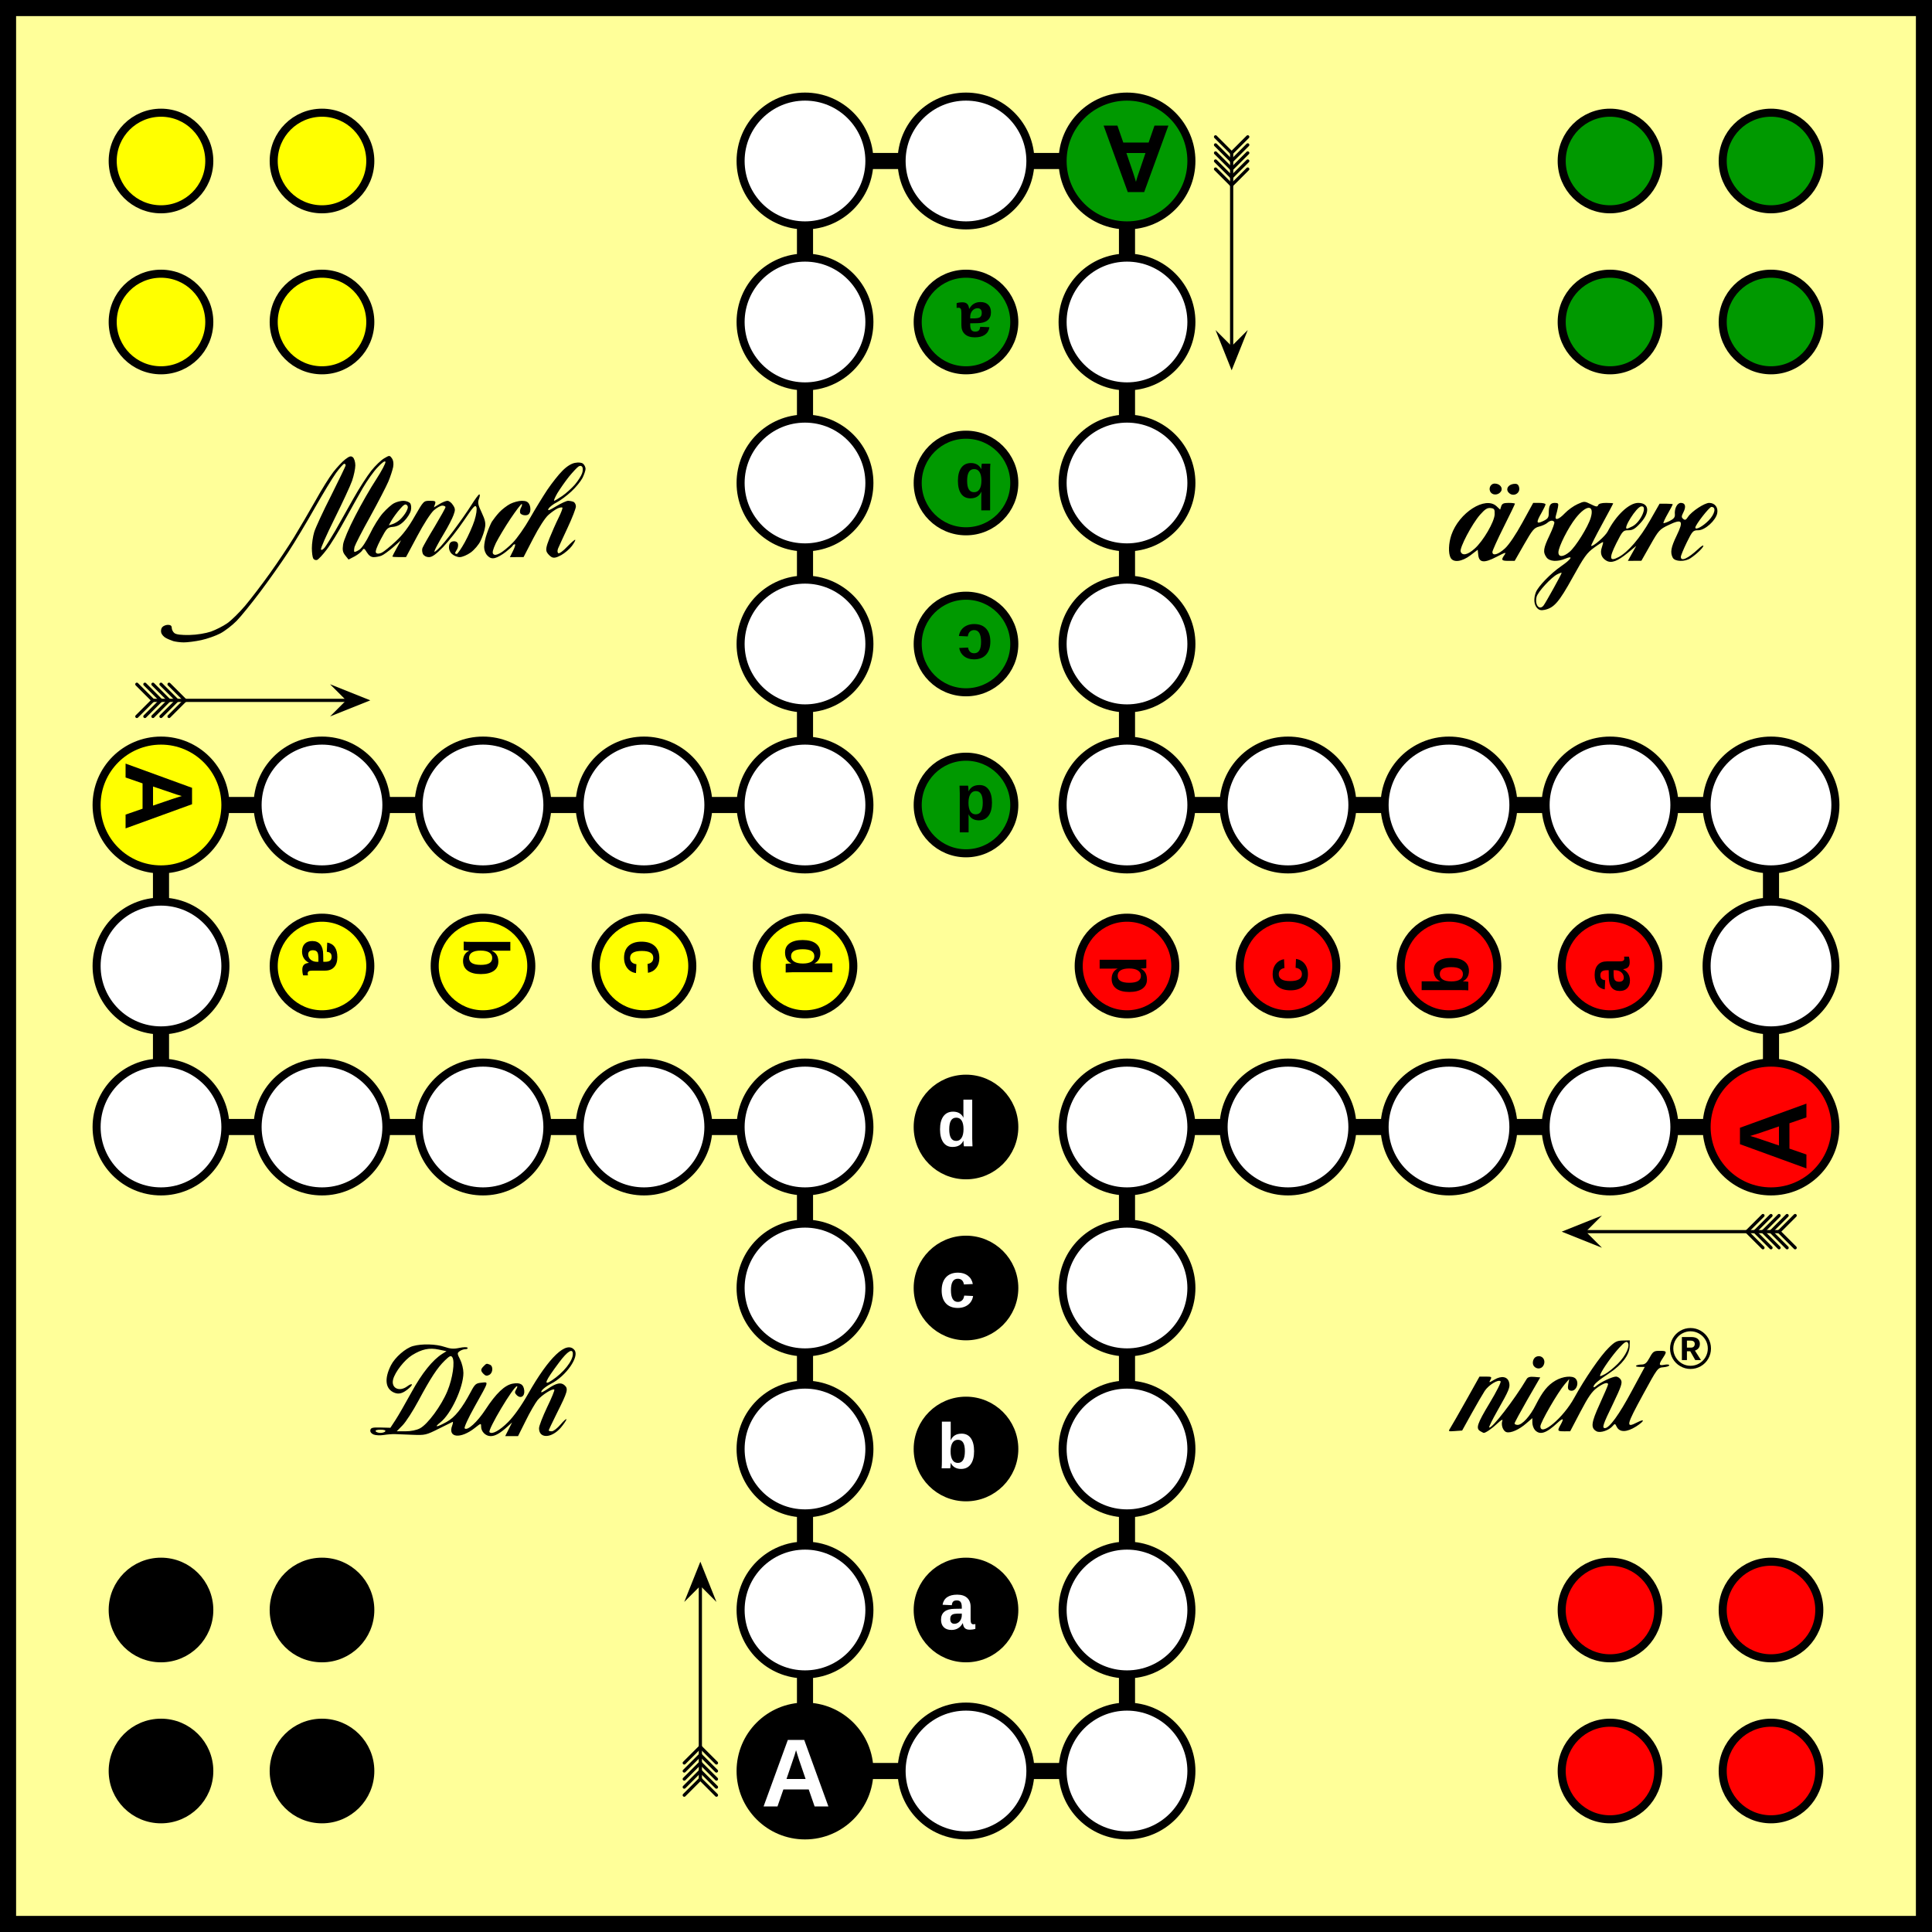
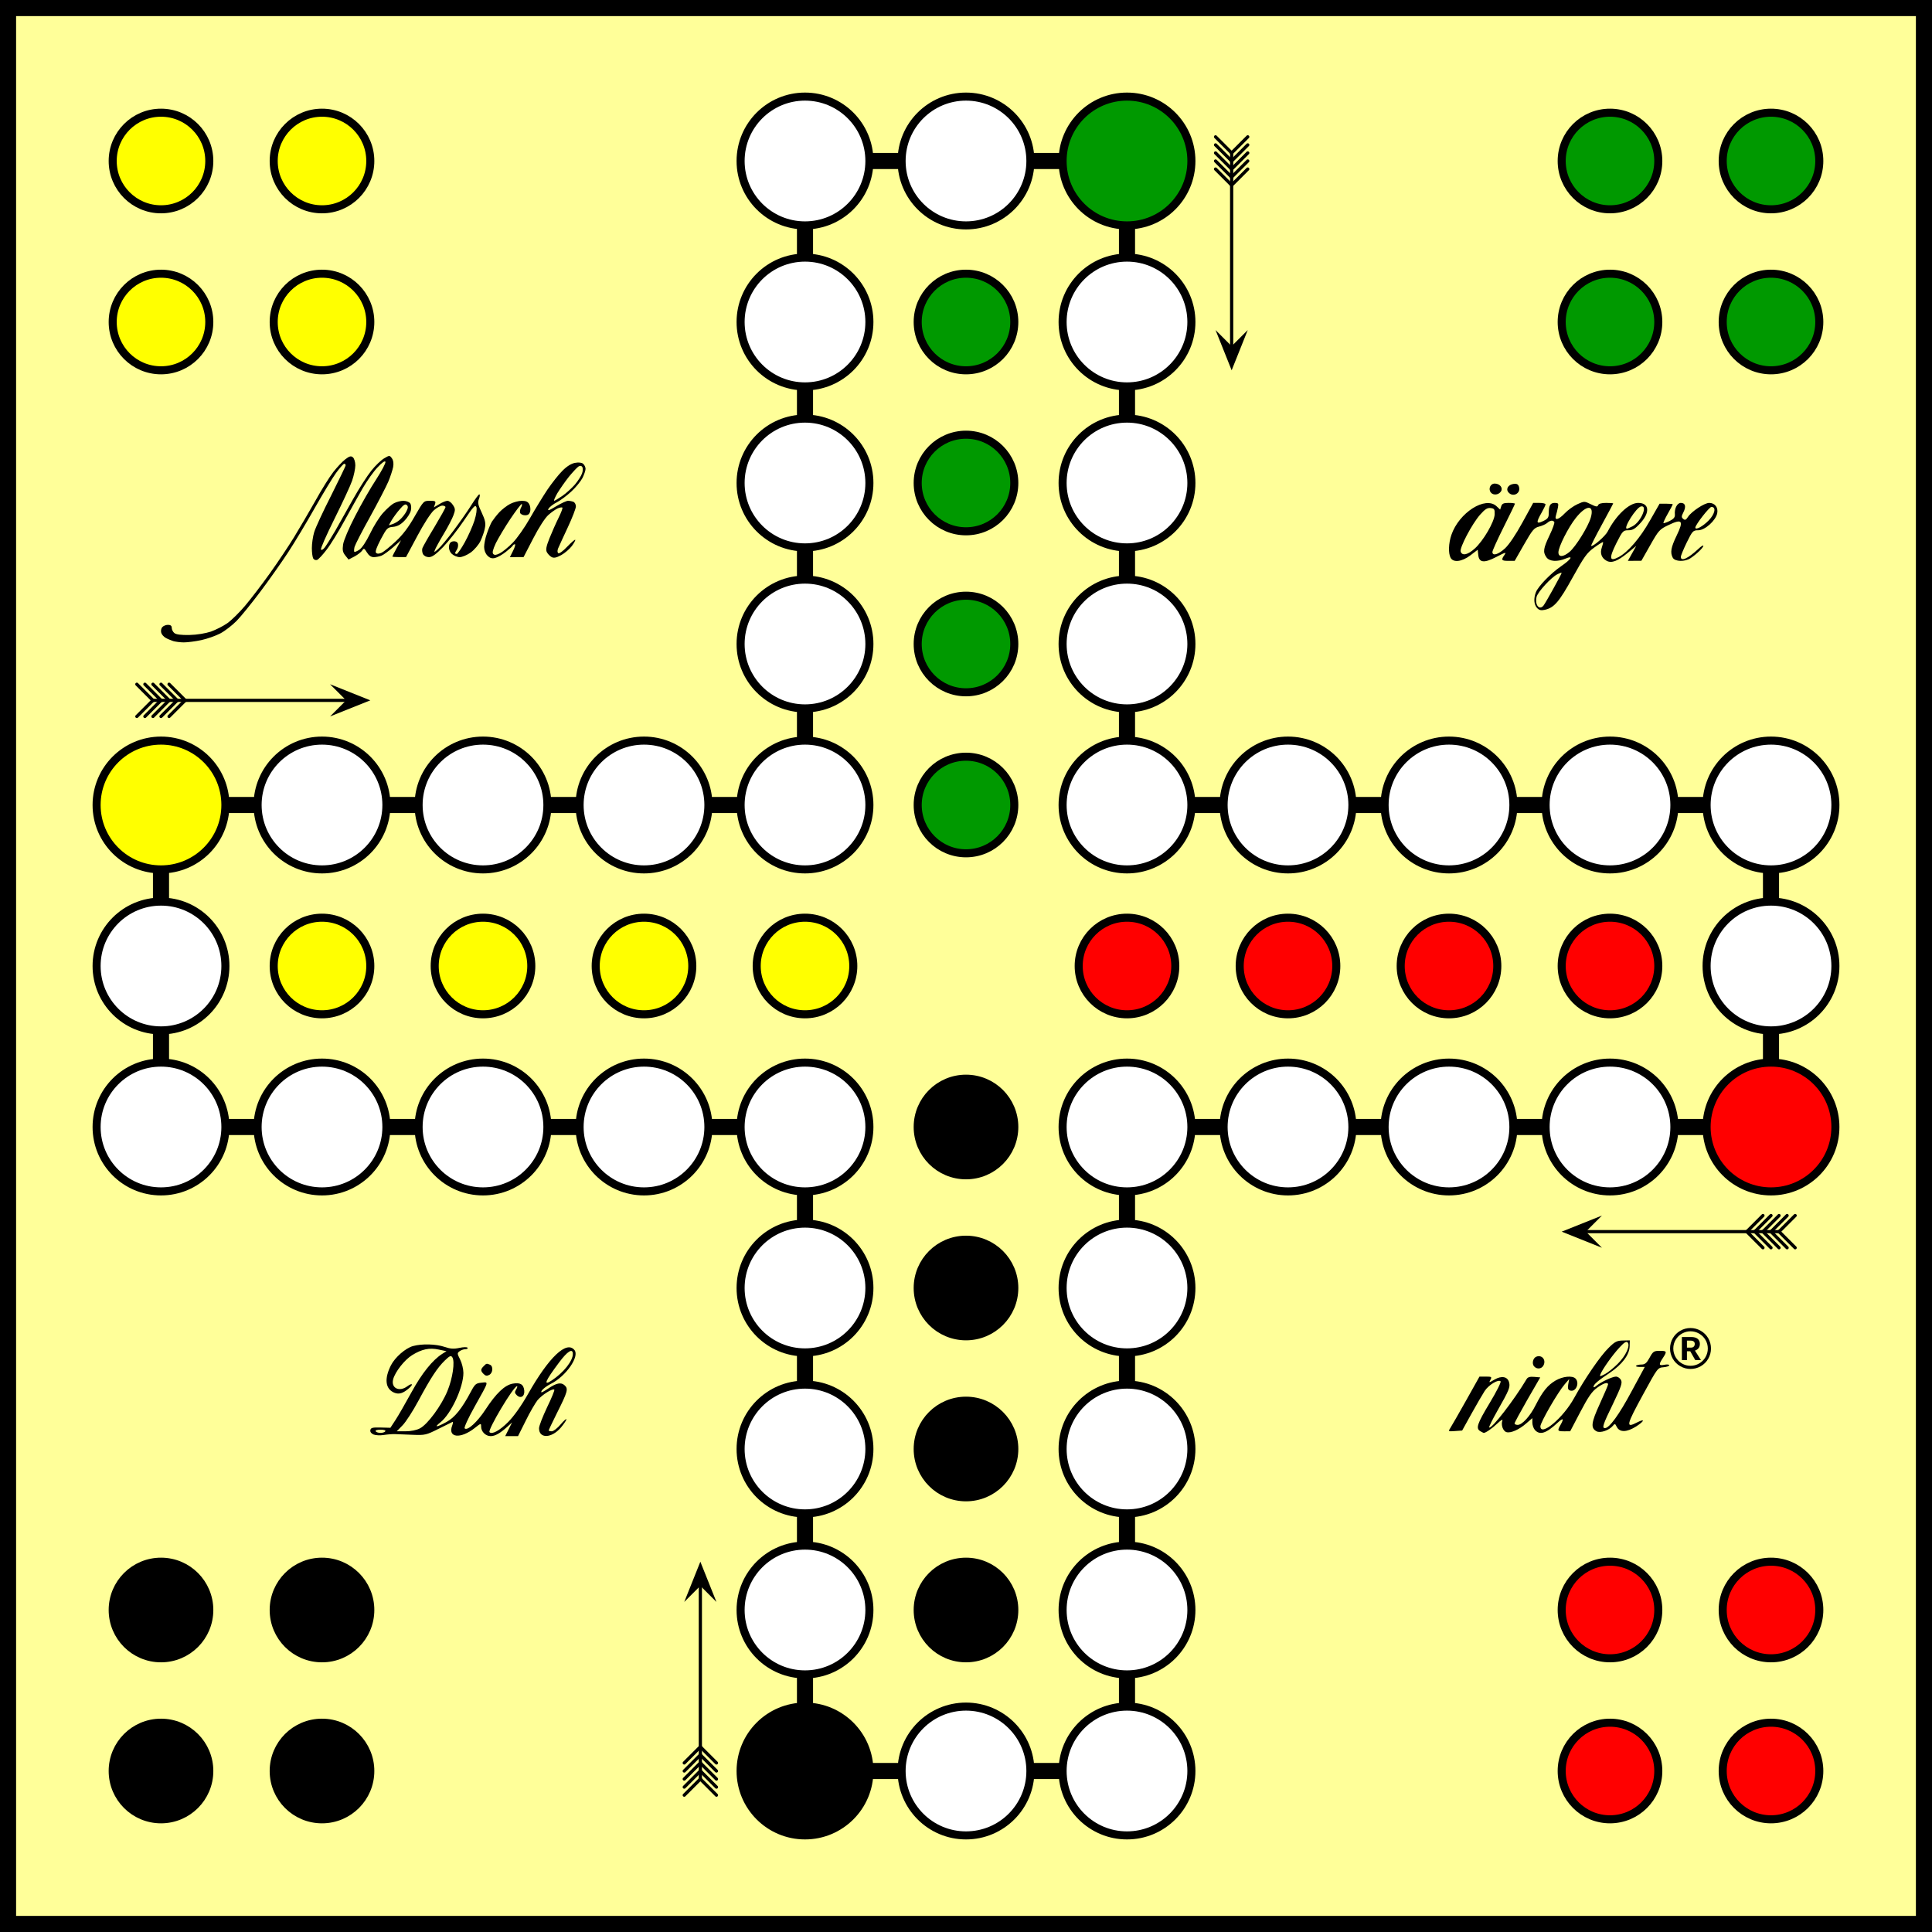
<svg xmlns="http://www.w3.org/2000/svg" xmlns:xlink="http://www.w3.org/1999/xlink" width="1200px" height="1200px" viewBox="0 0 1200 1200" version="1.1" id="svg1620">
  <defs id="defs1355">
    <marker orient="auto" style="overflow:visible" id="Arrow" refX="-12" refY="0" markerUnits="userSpaceOnUse">
      <path style="fill:#000000; stroke:none;" d="M 0,0 L -60,-15 -45,0 -60,15 z" id="path1352" />
    </marker>
  </defs>
  <rect x="0" y="0" width="1200" height="1200" style="fill:#000000; stroke:none;" id="rect1357" />
-   <rect x="10" y="10" width="1180" height="1180" style="fill:#FFFF99; stroke:none;" id="rect1359" />
+   <rect x="10" y="10" width="1180" height="1180" style="fill:#ffff99;stroke:none" id="rect1359" />
  <g style="display:none;" id="g1388">
    <circle id="Feld1" cx="0" xy="0" r="40" style="stroke:#000000; stroke-width:5;" />
    <circle id="Feld2" cx="0" xy="0" r="30" style="stroke:#000000; stroke-width:5;" />
    <g id="Pfeil" style="fill:none; stroke:#000000; stroke-linecap:round; stroke-width:2;">
      <polygon style="fill:#000000; stroke:none;" points="0,0 -10,25 0,15 10,25" id="polygon1363" />
      <line x1="0" y1="10" x2="" y2="135" id="line1365" />
      <line x1="0" y1="115" x2="-10" y2="125" id="line1367" />
      <line x1="0" y1="120" x2="-10" y2="130" id="line1369" />
      <line x1="0" y1="125" x2="-10" y2="135" id="line1371" />
      <line x1="0" y1="130" x2="-10" y2="140" id="line1373" />
      <line x1="0" y1="135" x2="-10" y2="145" id="line1375" />
      <line x1="0" y1="115" x2="10" y2="125" id="line1377" />
      <line x1="0" y1="120" x2="10" y2="130" id="line1379" />
      <line x1="0" y1="125" x2="10" y2="135" id="line1381" />
      <line x1="0" y1="130" x2="10" y2="140" id="line1383" />
      <line x1="0" y1="135" x2="10" y2="145" id="line1385" />
    </g>
  </g>
  <g transform="translate(600,600)" id="g1618">
    <polygon points="100,-100 500,-100 500,100 100,100 100,500 -100,500 -100,100 -500,100 -500,-100 -100,-100 -100,-500 100,-500" style="fill:none; stroke:#000000; stroke-width:10;" id="polygon1390" />
    <g id="g1444">
      <use x="0" y="500" xlink:href="#Feld1" style="fill:#FFFFFF;" id="use1392" />
      <use x="-100" y="500" xlink:href="#Feld1" style="fill:#000000;" id="use1394" />
      <use x="-100" y="400" xlink:href="#Feld1" style="fill:#FFFFFF;" id="use1396" />
      <use x="-100" y="300" xlink:href="#Feld1" style="fill:#FFFFFF;" id="use1398" />
      <use x="-100" y="200" xlink:href="#Feld1" style="fill:#FFFFFF;" id="use1400" />
      <use x="-100" y="100" xlink:href="#Feld1" style="fill:#FFFFFF;" id="use1402" />
      <use x="-200" y="100" xlink:href="#Feld1" style="fill:#FFFFFF;" id="use1404" />
      <use x="-300" y="100" xlink:href="#Feld1" style="fill:#FFFFFF;" id="use1406" />
      <use x="-400" y="100" xlink:href="#Feld1" style="fill:#FFFFFF;" id="use1408" />
      <use x="-500" y="100" xlink:href="#Feld1" style="fill:#FFFFFF;" id="use1410" />
      <use x="-400" y="400" xlink:href="#Feld2" style="fill:#000000;" id="use1412" />
      <use x="-400" y="500" xlink:href="#Feld2" style="fill:#000000;" id="use1414" />
      <use x="-500" y="400" xlink:href="#Feld2" style="fill:#000000;" id="use1416" />
      <use x="-500" y="500" xlink:href="#Feld2" style="fill:#000000;" id="use1418" />
      <use x="0" y="400" xlink:href="#Feld2" style="fill:#000000;" id="use1420" />
      <use x="0" y="300" xlink:href="#Feld2" style="fill:#000000;" id="use1422" />
      <use x="0" y="200" xlink:href="#Feld2" style="fill:#000000;" id="use1424" />
      <use x="0" y="100" xlink:href="#Feld2" style="fill:#000000;" id="use1426" />
      <use x="-165" y="370" xlink:href="#Pfeil" id="use1428" />
-       <text style="font-weight:bold;font-size:40px;font-family:Arial, sans-serif;text-anchor:middle;fill:#ffffff;stroke:none" id="text1442">
-         <tspan style="font-size:60px" x="-100" y="522" id="tspan1430">A</tspan>
-         <tspan x="0" y="412" id="tspan1432">a</tspan>
-         <tspan x="0" y="312" id="tspan1434">b</tspan>
-         <tspan x="0" y="212" id="tspan1436">c</tspan>
-         <tspan x="0" y="112" id="tspan1438">d</tspan>
-         <tspan style="font-size:50px;fill:#000000" x="-450" y="465" id="tspan1440" />
-       </text>
    </g>
    <g transform="rotate(90)" id="g1498">
      <use x="0" y="500" xlink:href="#Feld1" style="fill:#FFFFFF;" id="use1446" />
      <use x="-100" y="500" xlink:href="#Feld1" style="fill:#FFFF00;" id="use1448" />
      <use x="-100" y="400" xlink:href="#Feld1" style="fill:#FFFFFF;" id="use1450" />
      <use x="-100" y="300" xlink:href="#Feld1" style="fill:#FFFFFF;" id="use1452" />
      <use x="-100" y="200" xlink:href="#Feld1" style="fill:#FFFFFF;" id="use1454" />
      <use x="-100" y="100" xlink:href="#Feld1" style="fill:#FFFFFF;" id="use1456" />
      <use x="-200" y="100" xlink:href="#Feld1" style="fill:#FFFFFF;" id="use1458" />
      <use x="-300" y="100" xlink:href="#Feld1" style="fill:#FFFFFF;" id="use1460" />
      <use x="-400" y="100" xlink:href="#Feld1" style="fill:#FFFFFF;" id="use1462" />
      <use x="-500" y="100" xlink:href="#Feld1" style="fill:#FFFFFF;" id="use1464" />
      <use x="-400" y="400" xlink:href="#Feld2" style="fill:#FFFF00;" id="use1466" />
      <use x="-400" y="500" xlink:href="#Feld2" style="fill:#FFFF00;" id="use1468" />
      <use x="-500" y="400" xlink:href="#Feld2" style="fill:#FFFF00;" id="use1470" />
      <use x="-500" y="500" xlink:href="#Feld2" style="fill:#FFFF00;" id="use1472" />
      <use x="0" y="400" xlink:href="#Feld2" style="fill:#FFFF00;" id="use1474" />
      <use x="0" y="300" xlink:href="#Feld2" style="fill:#FFFF00;" id="use1476" />
      <use x="0" y="200" xlink:href="#Feld2" style="fill:#FFFF00;" id="use1478" />
      <use x="0" y="100" xlink:href="#Feld2" style="fill:#FFFF00;" id="use1480" />
      <use x="-165" y="370" xlink:href="#Pfeil" id="use1482" />
-       <text style="font-weight:bold;font-size:40px;font-family:Arial, sans-serif;text-anchor:middle;fill:#000000;stroke:none" id="text1496">
-         <tspan style="font-size:60px" x="-100" y="522" id="tspan1484">A</tspan>
-         <tspan x="0" y="412" id="tspan1486">a</tspan>
-         <tspan x="0" y="312" id="tspan1488">b</tspan>
-         <tspan x="0" y="212" id="tspan1490">c</tspan>
-         <tspan x="0" y="112" id="tspan1492">d</tspan>
-         <tspan style="font-size:50px" x="-450" y="465" id="tspan1494" />
-       </text>
    </g>
    <g transform="rotate(180)" id="g1552">
      <use x="0" y="500" xlink:href="#Feld1" style="fill:#FFFFFF;" id="use1500" />
      <use x="-100" y="500" xlink:href="#Feld1" style="fill:#009900;" id="use1502" />
      <use x="-100" y="400" xlink:href="#Feld1" style="fill:#FFFFFF;" id="use1504" />
      <use x="-100" y="300" xlink:href="#Feld1" style="fill:#FFFFFF;" id="use1506" />
      <use x="-100" y="200" xlink:href="#Feld1" style="fill:#FFFFFF;" id="use1508" />
      <use x="-100" y="100" xlink:href="#Feld1" style="fill:#FFFFFF;" id="use1510" />
      <use x="-200" y="100" xlink:href="#Feld1" style="fill:#FFFFFF;" id="use1512" />
      <use x="-300" y="100" xlink:href="#Feld1" style="fill:#FFFFFF;" id="use1514" />
      <use x="-400" y="100" xlink:href="#Feld1" style="fill:#FFFFFF;" id="use1516" />
      <use x="-500" y="100" xlink:href="#Feld1" style="fill:#FFFFFF;" id="use1518" />
      <use x="-400" y="400" xlink:href="#Feld2" style="fill:#009900;" id="use1520" />
      <use x="-400" y="500" xlink:href="#Feld2" style="fill:#009900;" id="use1522" />
      <use x="-500" y="400" xlink:href="#Feld2" style="fill:#009900;" id="use1524" />
      <use x="-500" y="500" xlink:href="#Feld2" style="fill:#009900;" id="use1526" />
      <use x="0" y="400" xlink:href="#Feld2" style="fill:#009900;" id="use1528" />
      <use x="0" y="300" xlink:href="#Feld2" style="fill:#009900;" id="use1530" />
      <use x="0" y="200" xlink:href="#Feld2" style="fill:#009900;" id="use1532" />
      <use x="0" y="100" xlink:href="#Feld2" style="fill:#009900;" id="use1534" />
      <use x="-165" y="370" xlink:href="#Pfeil" id="use1536" />
-       <text style="font-weight:bold;font-size:40px;font-family:Arial, sans-serif;text-anchor:middle;fill:#000000;stroke:none" id="text1550">
-         <tspan style="font-size:60px" x="-100" y="522" id="tspan1538">A</tspan>
-         <tspan x="0" y="412" id="tspan1540">a</tspan>
-         <tspan x="0" y="312" id="tspan1542">b</tspan>
-         <tspan x="0" y="212" id="tspan1544">c</tspan>
-         <tspan x="0" y="112" id="tspan1546">d</tspan>
-         <tspan style="font-size:50px" x="-450" y="465" id="tspan1548" />
-       </text>
    </g>
    <g transform="rotate(270)" id="g1606">
      <use x="0" y="500" xlink:href="#Feld1" style="fill:#FFFFFF;" id="use1554" />
      <use x="-100" y="500" xlink:href="#Feld1" style="fill:#FF0000;" id="use1556" />
      <use x="-100" y="400" xlink:href="#Feld1" style="fill:#FFFFFF;" id="use1558" />
      <use x="-100" y="300" xlink:href="#Feld1" style="fill:#FFFFFF;" id="use1560" />
      <use x="-100" y="200" xlink:href="#Feld1" style="fill:#FFFFFF;" id="use1562" />
      <use x="-100" y="100" xlink:href="#Feld1" style="fill:#FFFFFF;" id="use1564" />
      <use x="-200" y="100" xlink:href="#Feld1" style="fill:#FFFFFF;" id="use1566" />
      <use x="-300" y="100" xlink:href="#Feld1" style="fill:#FFFFFF;" id="use1568" />
      <use x="-400" y="100" xlink:href="#Feld1" style="fill:#FFFFFF;" id="use1570" />
      <use x="-500" y="100" xlink:href="#Feld1" style="fill:#FFFFFF;" id="use1572" />
      <use x="-400" y="400" xlink:href="#Feld2" style="fill:#FF0000;" id="use1574" />
      <use x="-400" y="500" xlink:href="#Feld2" style="fill:#FF0000;" id="use1576" />
      <use x="-500" y="400" xlink:href="#Feld2" style="fill:#FF0000;" id="use1578" />
      <use x="-500" y="500" xlink:href="#Feld2" style="fill:#FF0000;" id="use1580" />
      <use x="0" y="400" xlink:href="#Feld2" style="fill:#FF0000;" id="use1582" />
      <use x="0" y="300" xlink:href="#Feld2" style="fill:#FF0000;" id="use1584" />
      <use x="0" y="200" xlink:href="#Feld2" style="fill:#FF0000;" id="use1586" />
      <use x="0" y="100" xlink:href="#Feld2" style="fill:#FF0000;" id="use1588" />
      <use x="-165" y="370" xlink:href="#Pfeil" id="use1590" />
-       <text style="font-weight:bold;font-size:40px;font-family:Arial, sans-serif;text-anchor:middle;fill:#000000;stroke:none" id="text1604">
-         <tspan style="font-size:60px" x="-100" y="522" id="tspan1592">A</tspan>
-         <tspan x="0" y="412" id="tspan1594">a</tspan>
-         <tspan x="0" y="312" id="tspan1596">b</tspan>
-         <tspan x="0" y="212" id="tspan1598">c</tspan>
-         <tspan x="0" y="112" id="tspan1600">d</tspan>
-         <tspan style="font-size:50px" x="-450" y="465" id="tspan1602" />
-       </text>
    </g>
    <path transform="translate(-500,-318)" style="fill:#000000" d="M 14.18,117 C 11.98,117 9.032,116.6 7.622,116.2 6.208,115.7 4.105,114.9 2.937,114.2 1.769,113.6 0.521,112.2 0.164,111.1 -0.195,109.9 0.056,108.4 0.719,107.6 1.381,106.8 2.993,106.1 4.3,106.1 5.958,106.1 6.678,106.7 6.678,108 6.678,109 7.398,110.5 8.292,111.2 9.372,112.1 12.44,112.5 17.68,112.4 22.43,112.3 27.62,111.4 30.99,110.3 34.03,109.2 38.61,106.9 41.17,105.1 43.73,103.3 48.72,98.41 52.27,94.2 55.82,89.99 62.73,80.95 67.62,74.11 72.52,67.26 79.29,57.14 82.67,51.61 86.05,46.08 91.98,35.93 95.88,29.06 99.68,22.18 104.7,14.15 107,11.2 109.3,8.264 112.6,4.714 114.4,3.334 117.1,1.274 118,1.044 119.2,2.054 120,2.754 120.7,4.934 120.7,7.024 120.7,9.064 119.8,13.37 118.7,16.58 117.6,19.79 112.6,30.49 107.7,40.35 102.8,50.23 98.98,58.76 99.38,59.31 99.68,59.89 100.8,59.29 101.8,57.94 102.8,56.62 105.7,51.95 108.3,47.55 110.8,43.15 115.8,34.27 119.4,27.84 123,21.39 128.1,13.54 130.6,10.38 133.1,7.244 136.7,3.774 138.6,2.684 141.9,0.744 142,0.734 143.4,2.634 144.3,3.914 144.6,5.714 144.2,8.054 143.8,9.974 142.5,14.07 141.2,17.13 139.9,20.2 134.8,30.02 129.9,38.94 124.9,47.87 120.6,56.32 120.2,57.73 119.9,59.14 119.8,60.49 120.1,60.75 120.3,61 121.7,60.42 123.2,59.45 124.8,58.39 127.4,54.47 129.8,49.56 131.9,45.09 135.5,39.3 137.8,36.71 140.1,34.11 143.2,31.33 144.8,30.53 146.3,29.72 148.9,29.06 150.5,29.06 152.1,29.06 154,29.72 154.7,30.52 155.4,31.42 155.6,33.15 155.2,35.07 154.8,36.77 153,39.69 151.1,41.55 148.8,43.91 146.7,45.02 144.1,45.24 140.7,45.53 140.2,46.01 136.5,52.96 133.9,57.97 132.9,60.7 133.6,61.38 134.3,62.07 135.4,62.04 137.1,61.3 138.4,60.69 142.3,57.52 145.8,54.24 150.3,50.08 153.8,45.37 157.6,38.66 163.1,29.12 163.1,29.06 167,29.06 170.4,29.06 170.8,29.29 170.2,31.09 L 169.5,33.12 172.9,31.1 C 174.7,29.98 177,29.07 177.9,29.06 178.9,29.06 180.4,30.22 181.3,31.64 182.8,33.88 182.9,34.7 181.7,37.88 181,39.9 178.3,45.19 175.6,49.64 172.9,54.09 170.5,58.59 170.1,59.64 169.5,61.23 169.8,61.14 172.1,59.05 173.7,57.68 178,52.5 181.7,47.55 185.4,42.6 190.4,35.51 192.7,31.81 195,28.1 197.3,25.06 197.7,25.06 198.2,25.06 198.1,26.31 197.5,27.84 196.6,30.15 196.9,31.58 199.2,36.39 201.3,40.9 201.8,42.97 201.2,45.86 200.9,47.89 199.6,51.5 198.5,53.89 197.4,56.3 194.6,59.53 192.4,61.14 190.2,62.74 187.1,64.05 185.5,64.05 184,64.05 181.8,63.12 180.6,61.99 179.3,60.69 178.7,58.94 178.9,57.24 179.1,55.33 179.9,54.46 181.5,54.23 182.9,54.03 184,54.55 184.4,55.61 184.7,56.55 184.5,58.15 183.9,59.17 183.2,60.19 182.7,61.25 182.7,61.54 182.7,61.82 183.1,62.05 183.7,62.05 184.2,62.05 186.5,58.79 188.7,54.8 190.9,50.81 193.6,44.74 194.7,41.3 195.9,37.5 196.3,34.25 195.9,33.01 195.2,31.28 194.1,32.51 188.2,41.26 184.4,46.92 178.5,54.36 175.2,57.8 170.7,62.39 168.4,64.05 166.4,64.05 164.8,64.05 163.4,63.29 162.7,62.12 162.2,61.06 162,59.37 162.4,58.37 162.8,57.37 166.1,51.47 169.9,45.25 173.6,39.04 176.7,33.53 176.7,33 176.7,32.48 175.8,32.05 174.7,32.05 173.7,32.05 171.3,33.35 169.5,34.94 167.6,36.57 163.1,43.54 159.2,50.92 L 152.2,64 148,64.03 C 145.6,64.04 143.7,63.88 143.7,63.68 143.7,63.47 144.9,61.11 146.4,58.43 L 149.1,53.55 144.2,57.91 C 141.4,60.31 138.2,62.67 136.9,63.16 135.6,63.65 133.5,64.05 132.1,64.05 130.5,64.05 129.1,63.08 127.9,61.11 126.3,58.5 126,58.36 125,59.88 124.4,60.82 122.3,62.48 120.3,63.57 L 116.5,65.55 114.5,63.06 C 112.9,61.06 112.6,59.7 113.1,56.16 113.5,53.59 116.6,46.23 120.6,38.52 124.3,31.26 130.2,20.99 133.7,15.7 137.1,10.41 139.7,5.524 139.4,4.824 139.1,4.034 137.3,5.294 134.6,8.194 132.1,10.74 128,16.6 125.3,21.2 122.7,25.8 117.5,34.95 113.9,41.55 110.3,48.15 105.4,56.17 102.9,59.38 100.5,62.58 97.78,65.46 96.98,65.77 96.18,66.09 95.08,65.71 94.59,64.95 94.11,64.18 93.7,61.27 93.7,58.48 93.69,55.69 94.34,51.19 95.16,48.48 95.98,45.77 100.7,35.53 105.7,25.74 110.6,15.94 114.7,7.504 114.7,6.994 114.7,6.474 114.3,6.054 113.8,6.054 113.3,6.054 111,8.644 108.7,11.8 106.4,14.97 100.5,24.76 95.49,33.55 90.54,42.35 83.11,54.72 78.97,61.05 74.83,67.37 67.01,78.43 61.61,85.62 56.2,92.8 49.58,101 46.91,103.7 44.24,106.4 39.73,109.9 36.89,111.4 34.06,112.9 28.69,114.8 24.96,115.6 21.23,116.4 16.38,117 14.18,117 z M 143.8,43.54 C 145.1,43.14 147.3,41.86 148.5,40.69 149.8,39.51 151.6,37.26 152.4,35.69 153.5,33.5 153.6,32.55 152.7,31.7 151.8,30.84 150.7,31.46 148.4,34.2 146.6,36.21 144.4,39.29 143.3,41.06 L 141.5,44.26 143.8,43.54 z M 207.5,64.57 C 205.6,65.05 204.3,64.67 202.8,63.14 201.5,61.86 200.7,59.76 200.7,57.73 200.7,55.9 201.4,52.19 202.4,49.48 203.3,46.77 204.7,43.43 205.5,42.05 206.4,40.68 208.4,38.05 210.1,36.21 211.8,34.38 214.9,32.01 216.9,30.97 219,29.92 222.2,29.06 224.1,29.06 226.7,29.06 227.9,29.64 228.7,31.15 229.4,32.29 229.6,34.32 229.3,35.64 228.8,37.39 228,38.05 226.1,38.05 224.8,38.05 223.4,37.41 223.1,36.63 222.8,35.85 223,34.27 223.7,33.13 224.3,31.99 224.4,31.07 224,31.07 223.6,31.08 220.4,35.24 217,40.31 213.6,45.39 209.6,52.13 208,55.29 206.1,59.44 205.6,61.34 206.4,62.13 207.2,62.92 208.3,62.78 210.5,61.64 212.2,60.77 215.8,57.82 218.5,55.07 221.2,52.33 226,45.47 229.2,39.82 232.4,34.17 237.3,26.22 240,22.14 242.8,18.05 246.9,12.79 249.3,10.44 252,7.674 254.8,5.944 257.1,5.504 259.4,5.074 261.3,5.274 262.2,6.064 263,6.744 263.7,8.164 263.7,9.214 263.7,10.27 262.8,12.82 261.8,14.87 260.7,16.93 257.7,20.69 254.9,23.24 252.2,25.79 248.1,28.82 245.9,29.97 243.6,31.12 241.3,32.92 240.7,33.98 239.9,35.47 241,35.14 245.4,32.47 248.5,30.6 251.9,29.06 252.8,29.06 253.8,29.06 255.2,29.33 256.1,29.67 257,30 257.7,31.3 257.7,32.54 257.7,33.8 255.4,39.71 252.6,45.69 249.8,51.66 247.1,57.55 246.6,58.76 246.1,60.13 246.2,61.22 246.8,61.62 247.4,61.97 249.9,60.14 252.3,57.56 254.8,54.98 257,53.05 257.3,53.28 257.5,53.51 256.6,55.24 255.2,57.12 253.8,59.01 250.8,61.55 248.6,62.78 245.5,64.45 244,64.75 242.6,64 241.6,63.45 240.3,62.12 239.7,61.03 238.9,59.5 239.2,57.56 241.3,52.3 242.8,48.59 245.3,42.92 246.9,39.7 248.5,36.48 249.6,33.6 249.3,33.29 249,32.98 247.6,33.21 246.3,33.81 245,34.41 242.4,36.23 240.6,37.86 238.6,39.59 234.7,45.62 231.2,52.42 L 225.2,64.02 220.9,64.03 216.7,64.05 218.7,60.05 C 219.8,57.85 220.3,56.05 219.8,56.05 219.3,56.05 218.7,56.4 218.5,56.84 218.4,57.27 216.4,59.04 214.2,60.77 212,62.51 209,64.22 207.5,64.57 z M 244.2,29.06 C 244.5,29.06 246.8,27.72 249.2,26.07 251.6,24.43 255.1,21.23 257.1,18.96 259,16.69 261,13.6 261.5,12.09 262.1,10.57 262.1,8.774 261.7,8.084 261.2,7.274 260.4,7.134 259.4,7.694 258.6,8.164 255.9,11.03 253.4,14.06 251,17.08 247.8,21.7 246.2,24.31 244.7,26.92 243.8,29.06 244.2,29.06 z" id="path1608" />
    <path transform="translate(300,-300)" style="fill:#000000" d="M 54.65,77.57 C 52.75,75.47 52.48,71.76 53.95,67.9 55.33,64.25 63.11,56.19 69.47,51.81 76.02,47.3 77.54,44.8 72.43,46.94 67.24,49.11 62.37,48.78 60.52,46.14 58.24,42.89 58.56,40.63 62.46,32.49 64.39,28.47 65.71,24.77 65.4,24.27 64.59,22.95 62.85,23.15 61.04,24.77 60.17,25.55 57.88,26.59 55.96,27.07 52.85,27.86 51.81,29.1 46.63,38.16 L 40.8,48.36 36.88,48.36 C 32.57,48.36 32.23,47.85 34.47,44.65 35.77,42.79 35.1,42.96 29.46,45.9 21.73,49.92 18.65,49.56 18.15,44.55 L 17.84,41.46 13.32,44.91 C 8.035,48.94 2.69,49.6 0.99,46.43 -0.496,43.65 -0.287,37.42 1.466,32.29 6.225,18.35 22.62,7.93 29.55,14.45 L 31.77,16.53 32.43,14.45 C 32.96,12.8 33.92,12.36 37.03,12.36 39.19,12.36 40.96,12.59 40.96,12.87 40.96,13.16 37.81,19.67 33.96,27.36 30.11,35.05 26.96,42.01 26.96,42.85 26.96,45.51 30.58,44.47 34.78,40.61 37.27,38.32 41.47,32.1 45.57,24.61 L 52.29,12.36 56.12,12.36 C 58.23,12.36 59.96,12.76 59.96,13.26 59.96,13.75 58.84,16.11 57.47,18.51 53.97,24.63 54.18,25.7 58.46,23.66 61.39,22.26 61.96,21.47 61.96,18.76 61.96,13.96 62.89,12.36 65.68,12.36 67.87,12.36 68.12,12.7 67.67,15.11 67.38,16.62 66.83,18.87 66.44,20.11 65.34,23.59 68.03,22.93 72.01,18.73 73.91,16.74 77.4,14.23 79.77,13.16 84.05,11.23 84.11,11.23 88.09,13.19 91.39,14.83 92.19,14.93 92.63,13.77 92.98,12.85 94.71,12.36 97.56,12.36 99.98,12.36 102,12.51 102,12.7 102,12.89 98.76,18.82 94.96,25.87 91.1,32.92 88.11,38.84 88.3,39.03 89.17,39.9 97.06,33.05 98.56,30.13 103.8,19.97 111.9,12.36 117.5,12.36 124.4,12.36 125,18.24 118.9,24.88 115.6,28.48 114.1,29.36 111.4,29.36 108.2,29.36 107.8,29.74 103.9,37.49 99.28,46.8 99.58,49.08 105.4,45.99 111.3,42.81 118.7,34.16 124.8,23.36 L 130.8,12.86 134.9,12.86 C 137.1,12.86 139,13.03 139,13.24 139,13.45 137.6,16.06 135.9,19.05 134.2,22.03 133,24.66 133.2,24.89 133.4,25.12 135.2,24.52 137.1,23.57 139.6,22.29 140.4,21.27 140.3,19.62 139.9,15.97 141.7,12.36 144,12.36 146.8,12.36 147.4,14.6 145.6,18.17 144.3,20.73 144.3,21.33 145.5,22.33 146.6,23.26 147.2,22.98 148.5,20.96 150.7,17.64 158.7,12.36 161.6,12.36 165.1,12.36 167.3,15.15 166.6,18.77 165.7,23.31 159,29.36 154.8,29.36 151.6,29.36 151.2,29.78 147.7,36.88 145.7,41.01 144,45.06 144,45.88 144,48.95 148.4,46.96 154.8,41.01 156.5,39.34 158,38.42 158,38.98 158,40.11 153.8,44.19 150,46.71 146.5,49.05 140.4,48.89 139,46.43 137.3,43.2 137.8,40.13 141.4,32.65 145.9,23.35 144.9,22.02 136.4,26.09 130.8,28.75 130.2,29.39 125,38.6 L 119.5,48.3 115.3,48.33 111.1,48.36 113.7,43.71 116.3,39.06 110.8,43.57 C 104.7,48.55 101,49.94 97.96,48.36 94.77,46.65 93.66,43.67 94.89,40.13 95.46,38.43 95.86,36.89 95.66,36.71 95.46,36.54 93,38.07 90.16,40.13 85.65,43.38 83.93,45.77 76.78,58.7 68.36,73.94 65.24,77.55 59.4,78.79 57.11,79.27 55.91,78.97 54.65,77.57 z M 58.72,76.11 C 59.98,74.55 69.96,56.54 69.96,55.83 69.96,55.54 68.71,55.96 67.18,56.75 63.33,58.74 55.18,67.65 54.41,70.7 53.17,75.66 56.11,79.35 58.72,76.11 z M 74.85,42.8 C 78.71,39.55 86.4,27.19 88.04,21.58 90.47,13.31 85.38,13.37 78.77,21.69 74.08,27.6 67.96,39.71 67.96,43.08 67.96,46.19 70.97,46.06 74.85,42.8 z M 16.01,40.7 C 21.38,35.84 28.24,24.04 28.36,19.42 28.45,16.29 28.14,15.82 25.84,15.56 23.81,15.32 22.36,16.24 19.32,19.68 14.25,25.45 6.375,40.41 7.245,42.66 8.285,45.39 11.65,44.64 16.01,40.7 z M 114,26.88 C 119.2,24.19 123.7,13.69 119.3,14.54 116.3,15.11 108,28.36 110.5,28.36 110.9,28.36 112.4,27.7 114,26.88 z M 161.3,23.25 C 165.2,19.23 166.1,14.86 163,14.86 161.7,14.86 153.1,25.85 153,27.68 153,29.51 157.7,26.95 161.3,23.25 z M 26.04,5.96 C 24.21,3.75 25.64,0.357 28.4,0.357 31.55,0.357 33.68,3 32.3,5.19 30.91,7.41 27.59,7.82 26.04,5.96 z M 36.89,5.78 C 35.12,3.64 36.84,0.956 40.23,0.549 42.11,0.322 42.97,0.799 43.46,2.35 44.76,6.47 39.67,9.13 36.89,5.78 z" id="path1610" />
    <path transform="translate(-370,235)" style="fill:#000000" d="M 2.009,55.99 C 0.549,55.37 -0.181,54.35 0.039,53.25 0.339,51.79 1.409,51.53 6.439,51.66 L 12.48,51.82 15.64,47 C 17.38,44.34 21.83,36.62 25.54,29.83 32.04,17.95 38.69,9.67 44.82,5.82 L 47.32,4.26 42.54,3.24 C 36.65,1.988 32.09,2.938 25.98,6.7 21.27,9.6 15.32,17.19 14.17,21.79 12.81,27.21 18,29.73 22.97,26.06 26.06,23.77 26.96,24.71 24.08,27.22 20.37,30.45 17.8,31.23 14.87,30.02 9.319,27.72 8.569,21.36 12.84,12.98 15.36,8.04 21.89,2.348 26.51,1.068 32.05,-0.472 40.77,-0.242 46.13,1.578 49.73,2.808 51.81,2.948 55.32,2.198 57.92,1.648 60.09,1.608 60.4,2.118 60.7,2.598 60.11,2.998 59.08,2.998 58.05,2.998 56.44,3.56 55.5,4.25 53.9,5.42 53.92,5.75 55.81,9.46 56.92,11.64 57.83,15.37 57.83,17.74 57.83,26.73 50.14,43.25 43.53,48.46 39.35,51.75 41.06,51.65 47.33,48.22 52.48,45.41 56.88,39.94 62.51,29.33 64.99,24.67 65.63,24.13 69.06,23.81 73.64,23.37 73.94,22.35 64.81,38.67 60.84,45.77 58.12,51.69 58.61,52.18 60.3,53.87 66.4,48.36 71.55,40.49 78.13,30.42 83.45,25.35 88.38,24.42 93.09,23.54 95.24,24.82 95.63,28.72 96,32.36 93.34,33.94 90.92,31.52 89.65,30.25 89.59,29.61 90.61,27.98 91.29,26.89 91.51,26 91.09,26.01 88.96,26.03 72.73,53.23 74.06,54.56 75.63,56.14 80.35,53.55 85.66,48.21 89.21,44.63 93.76,38.23 97.83,31.07 111,7.8 121.9,-2.462 126.8,3.53 130.1,7.49 121.6,19.77 112.2,24.5 108.6,26.34 105.5,29.07 106.3,29.8 106.4,29.96 108.3,28.94 110.4,27.52 115.6,23.97 118.5,23.4 120.7,25.45 123.1,27.61 122.6,29.4 115.9,42.73 113.1,48.36 110.8,53.2 110.8,53.48 110.8,53.77 111.7,54 112.7,54 113.8,54 116.2,52.09 118.2,49.75 120.2,47.41 121.8,45.98 121.8,46.57 121.8,47.16 120.2,49.5 118.3,51.78 112.5,58.45 104.8,58.65 104.8,52.13 104.8,50.68 107.1,44.82 109.8,39.1 112.6,33.38 114.6,28.45 114.3,28.14 113.3,27.16 106.7,31.32 103.9,34.64 102.5,36.41 99.11,42.16 96.55,47.43 L 91.76,57 87.78,57 83.79,57 85.93,52.75 88.06,48.5 85.2,51.1 C 80.55,55.3 77.55,57 74.76,57 71.63,57 68.83,54.21 68.83,51.09 68.83,48.88 68.74,48.9 64.97,51.89 56.06,58.94 47.94,58.09 50.87,50.41 51.4,48.99 51.5,47.98 51.09,48.16 50.67,48.35 46.73,50.3 42.33,52.5 34.7,56.32 33.96,56.49 26.33,56.18 21.93,56 16.98,55.81 15.33,55.75 13.68,55.69 10.53,55.94 8.329,56.3 6.129,56.67 3.289,56.52 2.009,55.99 z M 9.329,54 C 9.699,53.4 8.489,53 6.329,53 4.179,53 2.959,53.4 3.329,54 3.669,54.55 5.019,55 6.329,55 7.639,55 8.989,54.55 9.329,54 z M 30.85,52.17 C 35.64,49.65 44.1,38.17 47.87,29.06 51.17,21.11 52.69,10.62 50.93,8.01 50.08,6.77 49.33,7.09 46.31,10.01 41.64,14.53 37.52,20.81 29.91,35 26.52,41.33 22.1,48.19 20.08,50.25 L 16.42,54 21.89,54 C 25.26,54 28.7,53.3 30.85,52.17 z M 112.8,22.35 C 120.1,17.52 125.8,10.28 125.8,5.97 125.8,2.198 122.5,4.19 117.3,11.19 108.5,22.94 107.2,26.09 112.8,22.35 z M 70.4,18.43 C 68.43,16.46 68.43,15.54 70.4,13.57 72.19,11.78 72.13,11.79 74.25,12.61 76.46,13.46 76.23,17.72 73.9,18.96 72.44,19.74 71.58,19.61 70.4,18.43 z" id="path1612" />
    <path transform="translate(300, 230)" style="fill:#000000" d="M 19.47,58.95 C 16.51,57.22 17.44,54.4 25.3,41.37 29.47,34.45 32.51,28.42 32.05,27.96 30.64,26.55 24.64,30.19 22.17,33.95 20.88,35.92 17.2,42.26 13.99,48.03 L 8.167,58.53 3.783,58.85 C -0.587,59.16 -0.597,59.15 0.893,56.85 1.723,55.57 6.113,47.89 10.67,39.78 L 18.93,25.03 22.86,25.03 C 26.47,25.03 26.7,25.19 25.73,27.01 24.7,28.94 24.76,28.94 28.21,26.91 32.65,24.29 36.42,25 37.33,28.62 38.09,31.64 37.36,33.41 30.03,46.32 26.97,51.7 24.69,56.34 24.97,56.61 26.28,57.92 40.59,39.42 48.22,26.56 48.94,25.35 50.27,24.97 52.97,25.2 L 56.67,25.53 48.67,39.38 C 44.3,47 40.72,53.63 40.72,54.13 40.72,54.62 41.59,55.03 42.64,55.03 45.47,55.03 50.39,49.63 53.87,42.65 58.17,34.24 61.27,30.36 66.17,27.48 70.67,24.86 76.57,24.26 78.57,26.23 81.37,29.09 78.67,34.99 75.07,33.63 73.87,33.15 73.67,32.21 74.07,29.76 L 74.67,26.53 71.87,29.79 C 67.57,34.78 56.77,53.49 56.77,55.9 56.77,62.6 70.97,50.68 77.77,38.25 84.37,26.22 94.17,11.94 99.2,7.116 103,3.336 104.3,2.686 108,2.616 L 112.3,2.526 112.2,6.336 C 112,11.61 107.5,17.55 99.7,22.79 92.47,27.57 89.77,29.92 89.77,31.36 89.77,31.9 90.47,31.65 91.47,30.8 94.17,28.47 101.5,25.03 103.7,25.03 104.8,25.03 106.2,25.97 106.8,27.11 107.8,28.87 107,31.19 101.9,41.86 95.57,54.84 94.87,57.03 96.87,57.03 99.6,57.03 105.8,48.45 113.4,34.2 L 121.6,19.03 118.5,19.03 C 116.8,19.03 115.8,18.69 116.2,18.28 116.6,17.87 118.2,17.53 119.6,17.53 121.7,17.53 122.8,16.62 124.6,13.28 126.7,9.396 127.3,9.026 130.9,9.026 135.4,9.026 135.5,9.406 132.8,13.53 130.1,17.61 130.3,18.38 133.8,17.68 135.5,17.35 136.8,17.49 136.8,17.99 136.8,18.5 135.2,19.05 133.2,19.22 129.6,19.53 129.5,19.72 120.7,35.85 110,55.44 109.6,57.23 116.9,53.46 122,50.87 121.4,52.69 116.2,56.02 110.4,59.68 106,59.77 104.2,56.25 103.2,54.15 103,54.11 101.7,55.66 99.4,58.43 93.97,60.24 91.67,59.02 87.87,56.98 88.27,53.75 93.67,41.95 96.47,35.8 98.8,30.37 98.8,29.9 98.8,28.22 95.97,29.06 91.97,31.98 88.77,34.27 86.47,37.63 81.57,46.97 L 75.27,59 71.47,59.01 C 67.37,59.03 67.17,58.68 69.27,55.03 71.57,50.94 70.97,50.45 67.47,53.68 60.37,60.3 56.47,61.57 53.37,58.2 52.47,57.2 51.77,55.12 51.77,53.6 L 51.77,50.82 48.04,54.05 C 43.56,57.99 38.24,60.33 35.65,59.51 33.49,58.82 32.16,54.94 33.17,52.28 33.54,51.32 32.12,52.16 30.03,54.16 26.78,57.26 22.64,60.11 21.54,60 21.36,59.98 20.43,59.51 19.47,58.95 z M 104.8,17.11 C 109.9,12.04 112.8,5.636 110.9,3.746 110.1,2.956 108.7,3.876 105.8,7.056 101.6,11.54 95.27,20.5 94.07,23.55 93.47,25.12 93.67,25.11 96.77,23.53 98.6,22.59 102.2,19.7 104.8,17.11 z M 52.77,18.58 C 51.37,16.86 52.17,13.45 54.27,12.65 57.77,11.32 60.47,14.72 58.67,18.1 57.47,20.38 54.47,20.62 52.77,18.58 z" id="path1614" />
    <text x="450" y="250" style="fill:#000000; stroke:none; font-family:Arial, sans-serif; text-anchor:middle; font-size:36px; font-weight:bold;" id="text1616">®</text>
  </g>
</svg>
